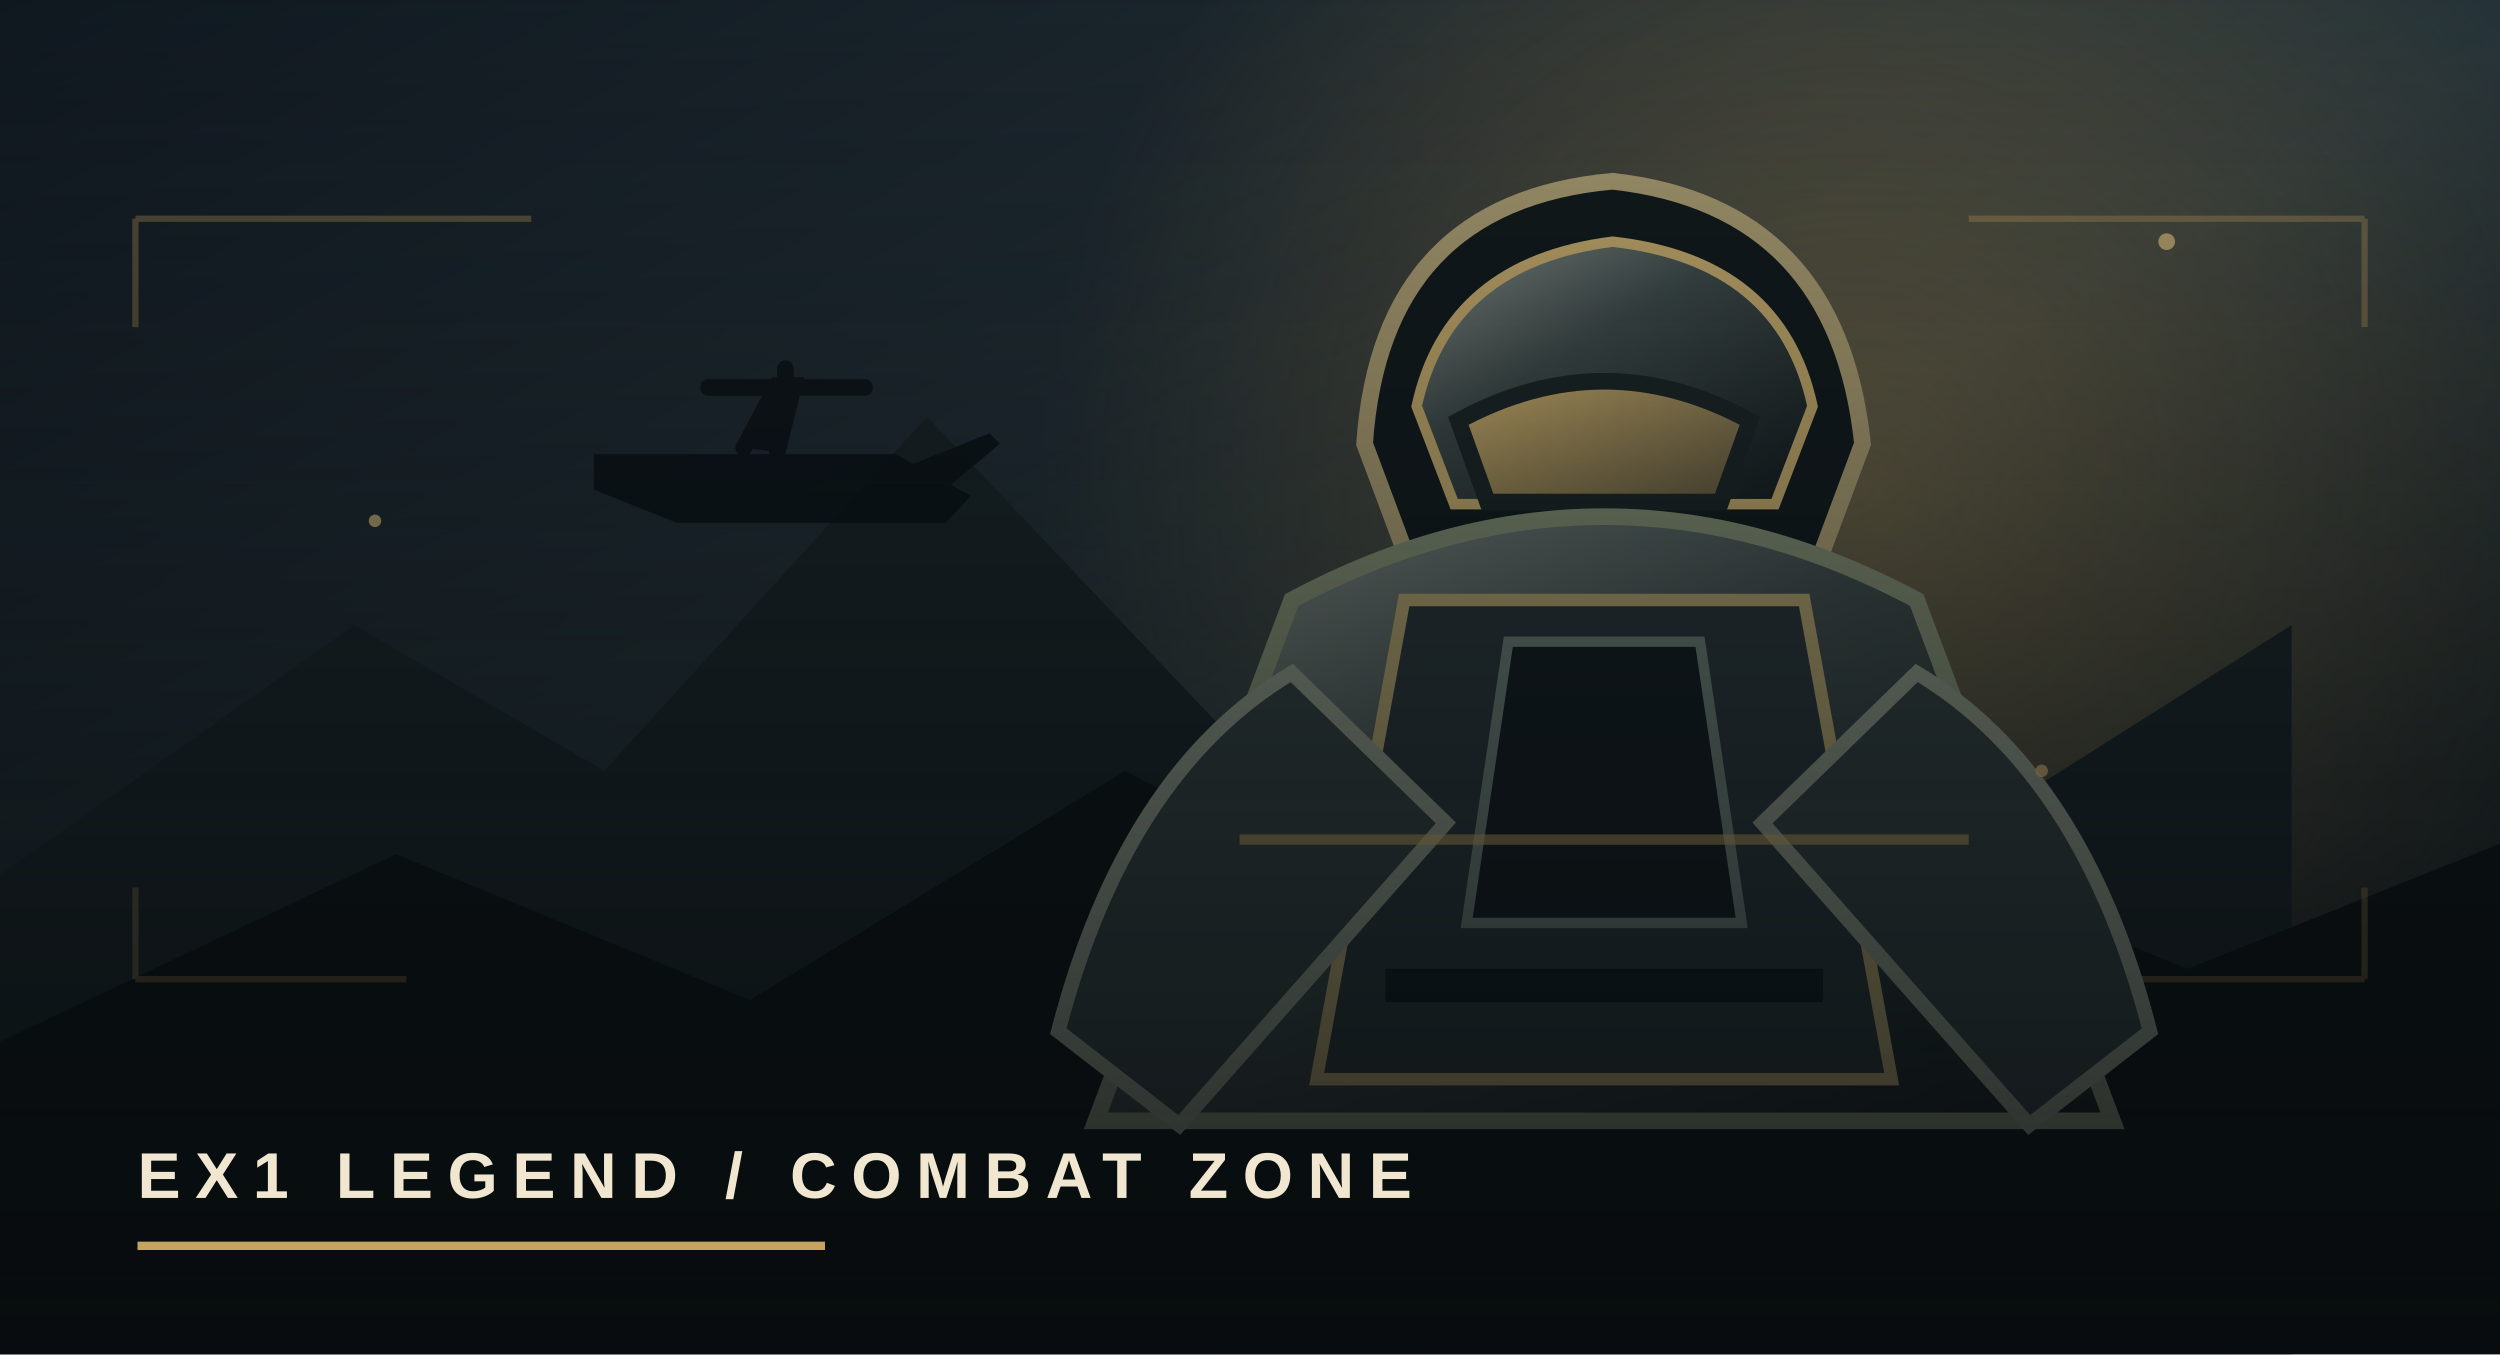
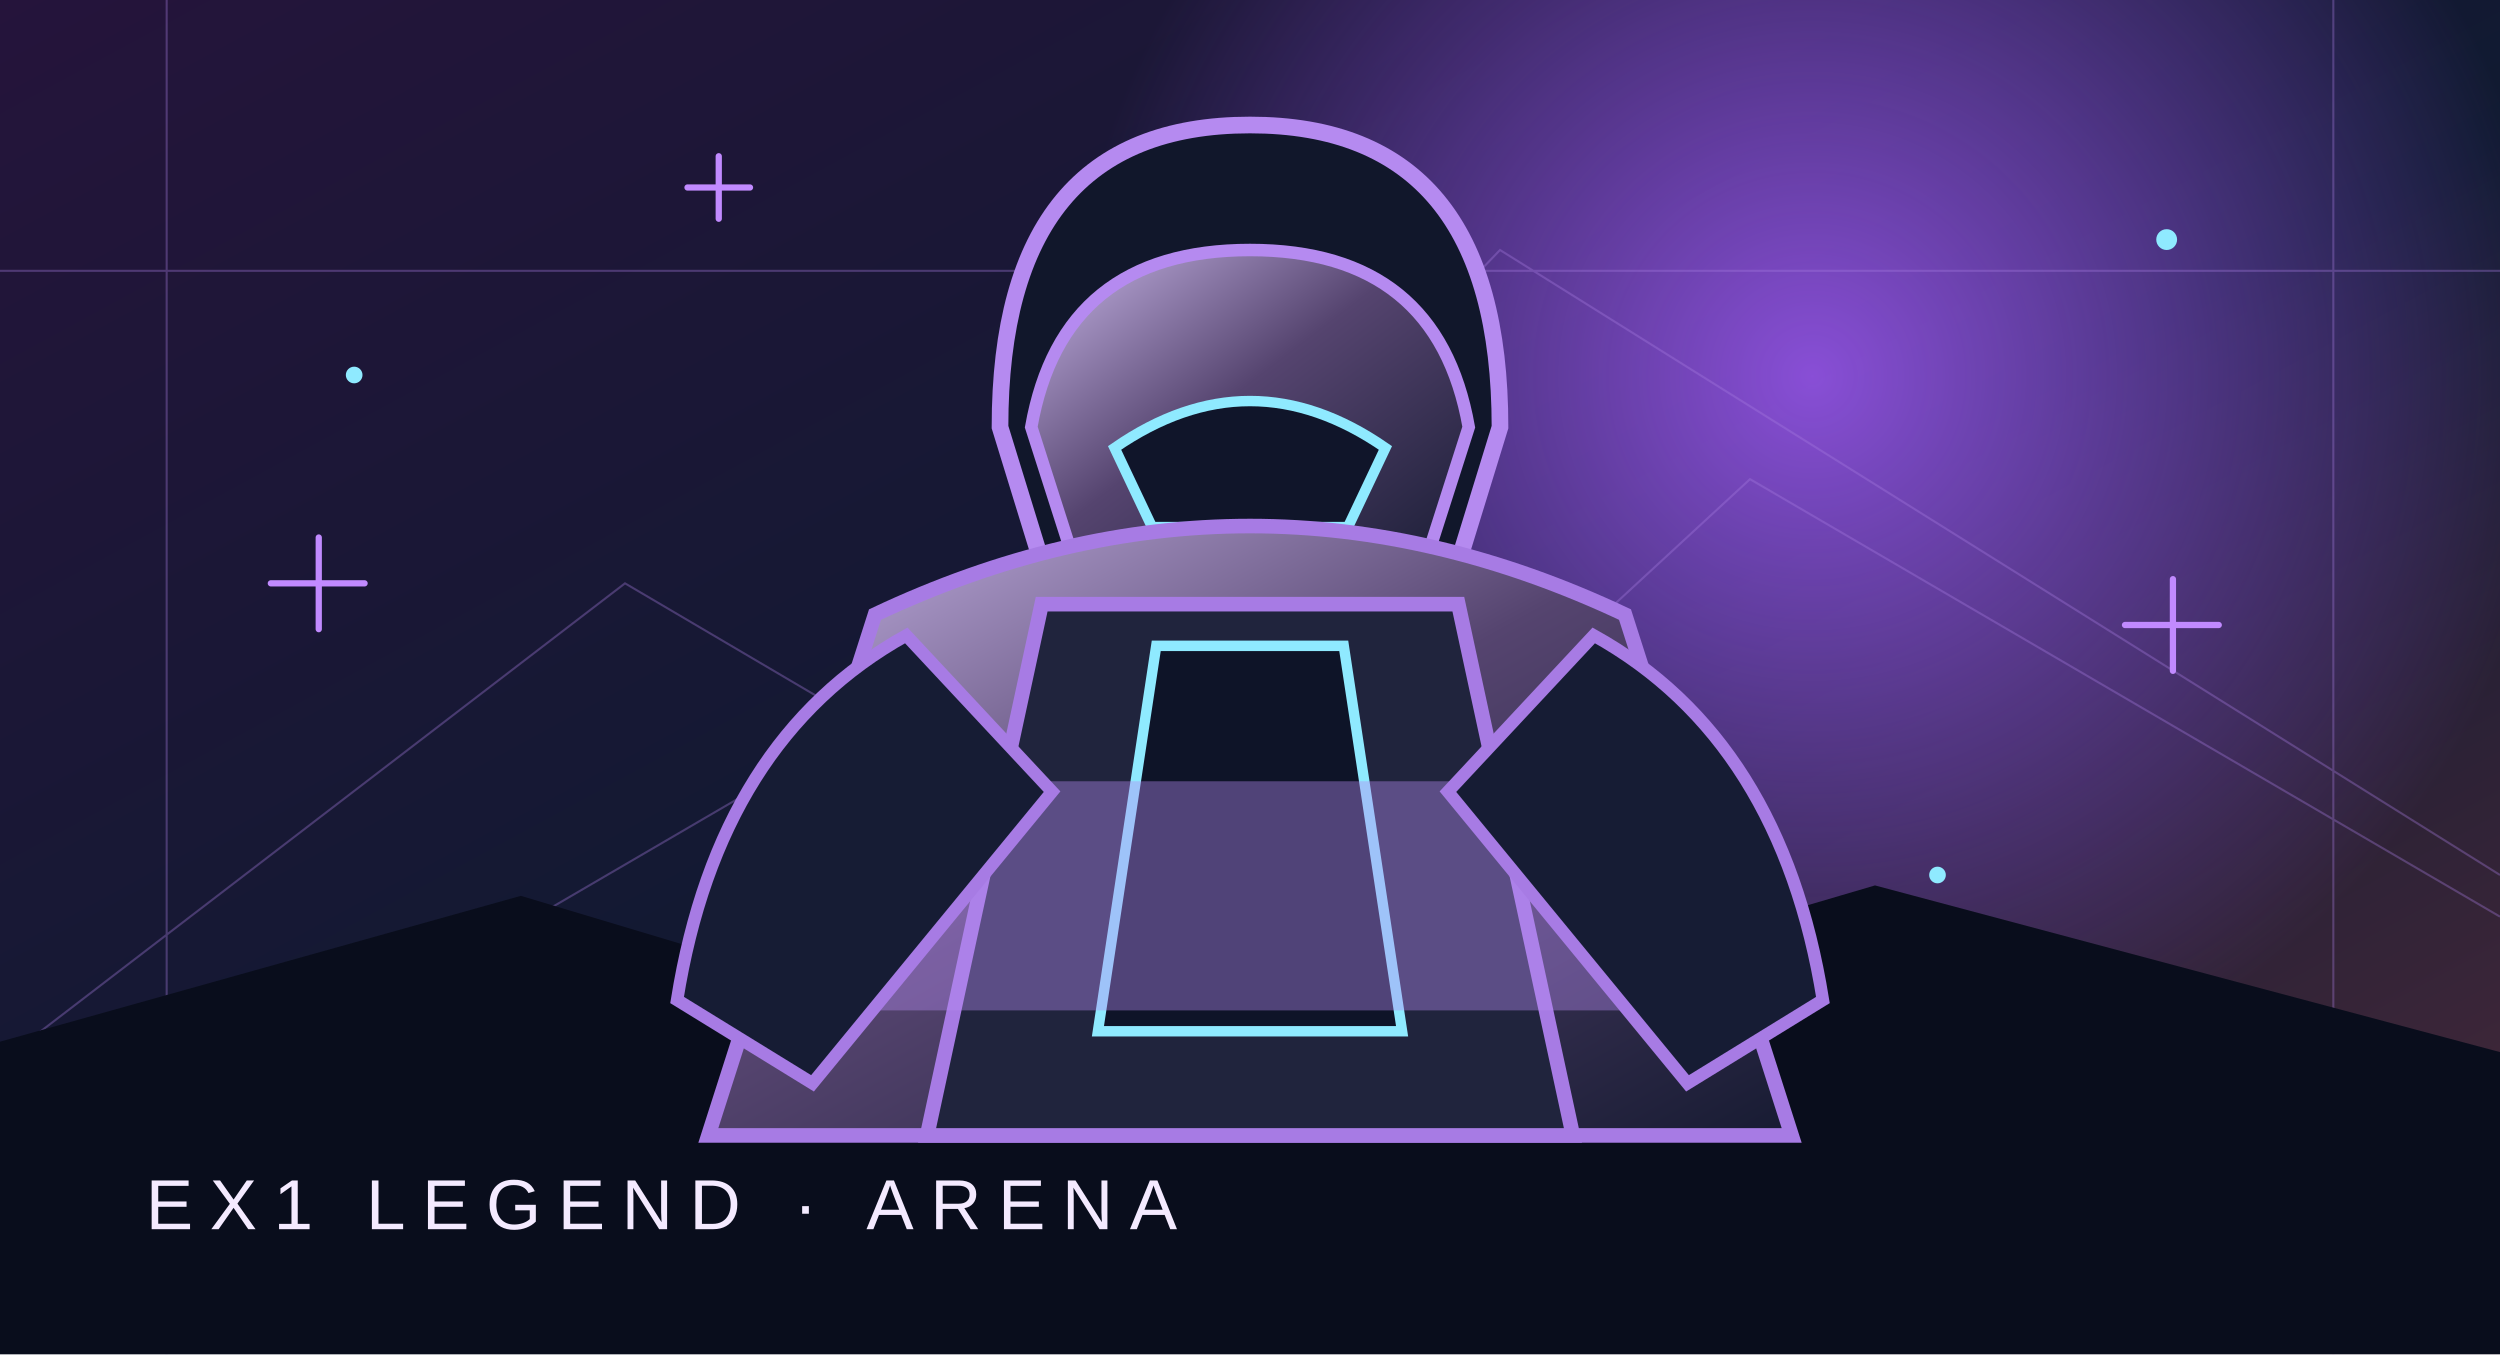
<svg xmlns="http://www.w3.org/2000/svg" viewBox="0 0 1200 650" fill="none">
  <defs>
    <linearGradient id="bg" x2="1" y2="1">
-       <stop stop-color="#101820" />
-       <stop offset=".52" stop-color="#26343a" />
-       <stop offset="1" stop-color="#111719" />
+       <stop stop-color="#25143b" />
+       <stop offset=".55" stop-color="#101a31" />
+       <stop offset="1" stop-color="#4b2a3b" />
    </linearGradient>
-     <linearGradient id="armor" x2=".9" y2="1">
-       <stop stop-color="#87918a" />
-       <stop offset=".42" stop-color="#3d4948" />
-       <stop offset="1" stop-color="#151d20" />
-     </linearGradient>
-     <linearGradient id="visor" x2="1" y2="1">
-       <stop stop-color="#d4b66e" />
-       <stop offset="1" stop-color="#5c543d" />
-     </linearGradient>
-     <radialGradient id="haze">
-       <stop stop-color="#c19a55" stop-opacity=".42" />
-       <stop offset="1" stop-color="#c19a55" stop-opacity="0" />
+     <radialGradient id="glow">
+       <stop stop-color="#a65cff" stop-opacity=".8" />
+       <stop offset="1" stop-color="#a65cff" stop-opacity="0" />
    </radialGradient>
-     <linearGradient id="shade" x2="0" y2="1">
-       <stop stop-color="#070b0d" stop-opacity=".04" />
-       <stop offset="1" stop-color="#070b0d" stop-opacity=".82" />
+     <linearGradient id="armor" x2="1" y2="1">
+       <stop stop-color="#c9b7e8" />
+       <stop offset=".45" stop-color="#55446f" />
+       <stop offset="1" stop-color="#171b32" />
    </linearGradient>
  </defs>
  <path fill="url(#bg)" d="M0 0h1200v650H0z" />
-   <circle cx="890" cy="235" r="390" fill="url(#haze)" />
-   <path d="M0 420 170 300l120 70 155-170 180 190 145-110 180 115 150-95v350H0z" fill="#182226" />
-   <path d="m0 500 190-90 170 70 180-110 190 100 160-70 160 65 150-60v245H0z" fill="#0b1114" />
-   <g stroke="#c6a45f" stroke-opacity=".35" stroke-width="3">
-     <path d="M65 105h190M65 105v52M1135 105H945m190 0v52M65 470h130m-130 0v-44M1135 470h-130m130 0v-44" />
+   <circle cx="870" cy="180" r="360" fill="url(#glow)" />
+   <g stroke="#a67bdf" stroke-opacity=".35">
+     <path d="M0 510 300 280l170 100 250-260 480 300M0 590l360-210 220 90 260-240 360 210M80 0v650M1120 0v650M0 130h1200M0 530h1200" />
  </g>
-   <g transform="translate(770 38)">
-     <path d="M-115 175q8-116 119-126 108 12 120 126l-28 75h-183z" fill="#11191c" stroke="#a89a70" stroke-width="8" />
-     <path d="M-90 157q15-69 94-79 81 9 96 79l-18 47h-154z" fill="url(#armor)" stroke="#c1a76a" stroke-width="5" />
-     <path d="M-70 164q70-38 140 0l-14 39h-112z" fill="url(#visor)" stroke="#1a2426" stroke-width="8" />
-     <path d="M-150 250q150-80 300 0l94 250h-488z" fill="url(#armor)" stroke="#7e896f" stroke-width="8" />
-     <path d="M-96 250h192l42 230h-276z" fill="#273236" stroke="#a99a69" stroke-width="6" />
-     <path d="M-46 270h92l20 135h-132z" fill="#11191d" stroke="#66766f" stroke-width="5" />
-     <path d="M-150 285q-80 48-112 172l58 45 128-145zM150 285q80 48 112 172l-58 45-128-145z" fill="#303c3d" stroke="#879080" stroke-width="7" />
-     <path d="M-175 365h350" stroke="#c4a461" stroke-opacity=".6" stroke-width="5" />
-     <path d="M-105 435h210" stroke="#0a1114" stroke-width="16" opacity=".8" />
+   <path fill="#090d1c" d="M0 500 250 430l150 45 140-70 190 70 170-50 300 80v145H0z" />
+   <g transform="translate(600 45)">
+     <path fill="#11172b" stroke="#b58af0" stroke-width="8" d="M-120 160q0-145 120-145t120 145l-24 78h-192z" />
+     <path fill="url(#armor)" stroke="#b58af0" stroke-width="6" d="M-105 160q15-85 105-85t105 85l-24 75h-162z" />
+     <path fill="#10152a" stroke="#8feaff" stroke-width="5" d="M-65 170q65-45 130 0l-18 38h-94z" />
+     <path fill="url(#armor)" stroke="#a77be4" stroke-width="7" d="M-180 250q180-85 360 0l80 250H-260z" />
+     <path fill="#20243d" stroke="#a77be4" stroke-width="7" d="M-100 245h200l55 255h-310z" />
+     <path fill="#0e1428" stroke="#8feaff" stroke-width="5" d="M-45 265h90l28 185h-146z" />
+     <path fill="#b58af0" fill-opacity=".4" d="M-220 330 220 330l40 110h-520z" />
+     <path fill="#161c34" stroke="#a77be4" stroke-width="6" d="M-165 260q-90 50-110 175l65 40 115-140zM165 260q90 50 110 175l-65 40-115-140z" />
  </g>
-   <g fill="#080e11" opacity=".8" transform="translate(285 170)">
-     <path d="M0 48h145l36 20-12 13H40L0 65z" />
-     <path d="M72 45 88 15h8l-8 32M55 16h75M92 7v18" stroke="#080e11" stroke-width="8" stroke-linecap="round" />
-     <path d="M140 58 190 38l5 5-36 30z" />
+   <g fill="#8feaff">
+     <circle cx="170" cy="180" r="4" />
+     <circle cx="1040" cy="115" r="5" />
+     <circle cx="930" cy="420" r="4" />
  </g>
-   <g fill="#d0b477" opacity=".8">
-     <circle cx="1040" cy="116" r="4" />
-     <circle cx="180" cy="250" r="3" />
-     <circle cx="980" cy="370" r="3" />
+   <g stroke="#c18aff" stroke-width="3" stroke-linecap="round">
+     <path d="M130 280h45m-22-22v44M1020 300h45m-22-22v44M330 90h30m-15-15v30" />
  </g>
-   <path fill="url(#shade)" d="M0 0h1200v650H0z" />
-   <text x="66" y="575" fill="#f1e7d0" font-family="Arial,sans-serif" font-size="31" font-weight="700" letter-spacing="7">EX1 LEGEND  /  COMBAT ZONE</text>
-   <path d="M66 598h330" stroke="#c6a45f" stroke-width="4" />
+   <text x="70" y="590" fill="#f4eaff" font-family="Arial,sans-serif" font-size="34" letter-spacing="8">EX1 LEGEND · ARENA</text>
</svg>
